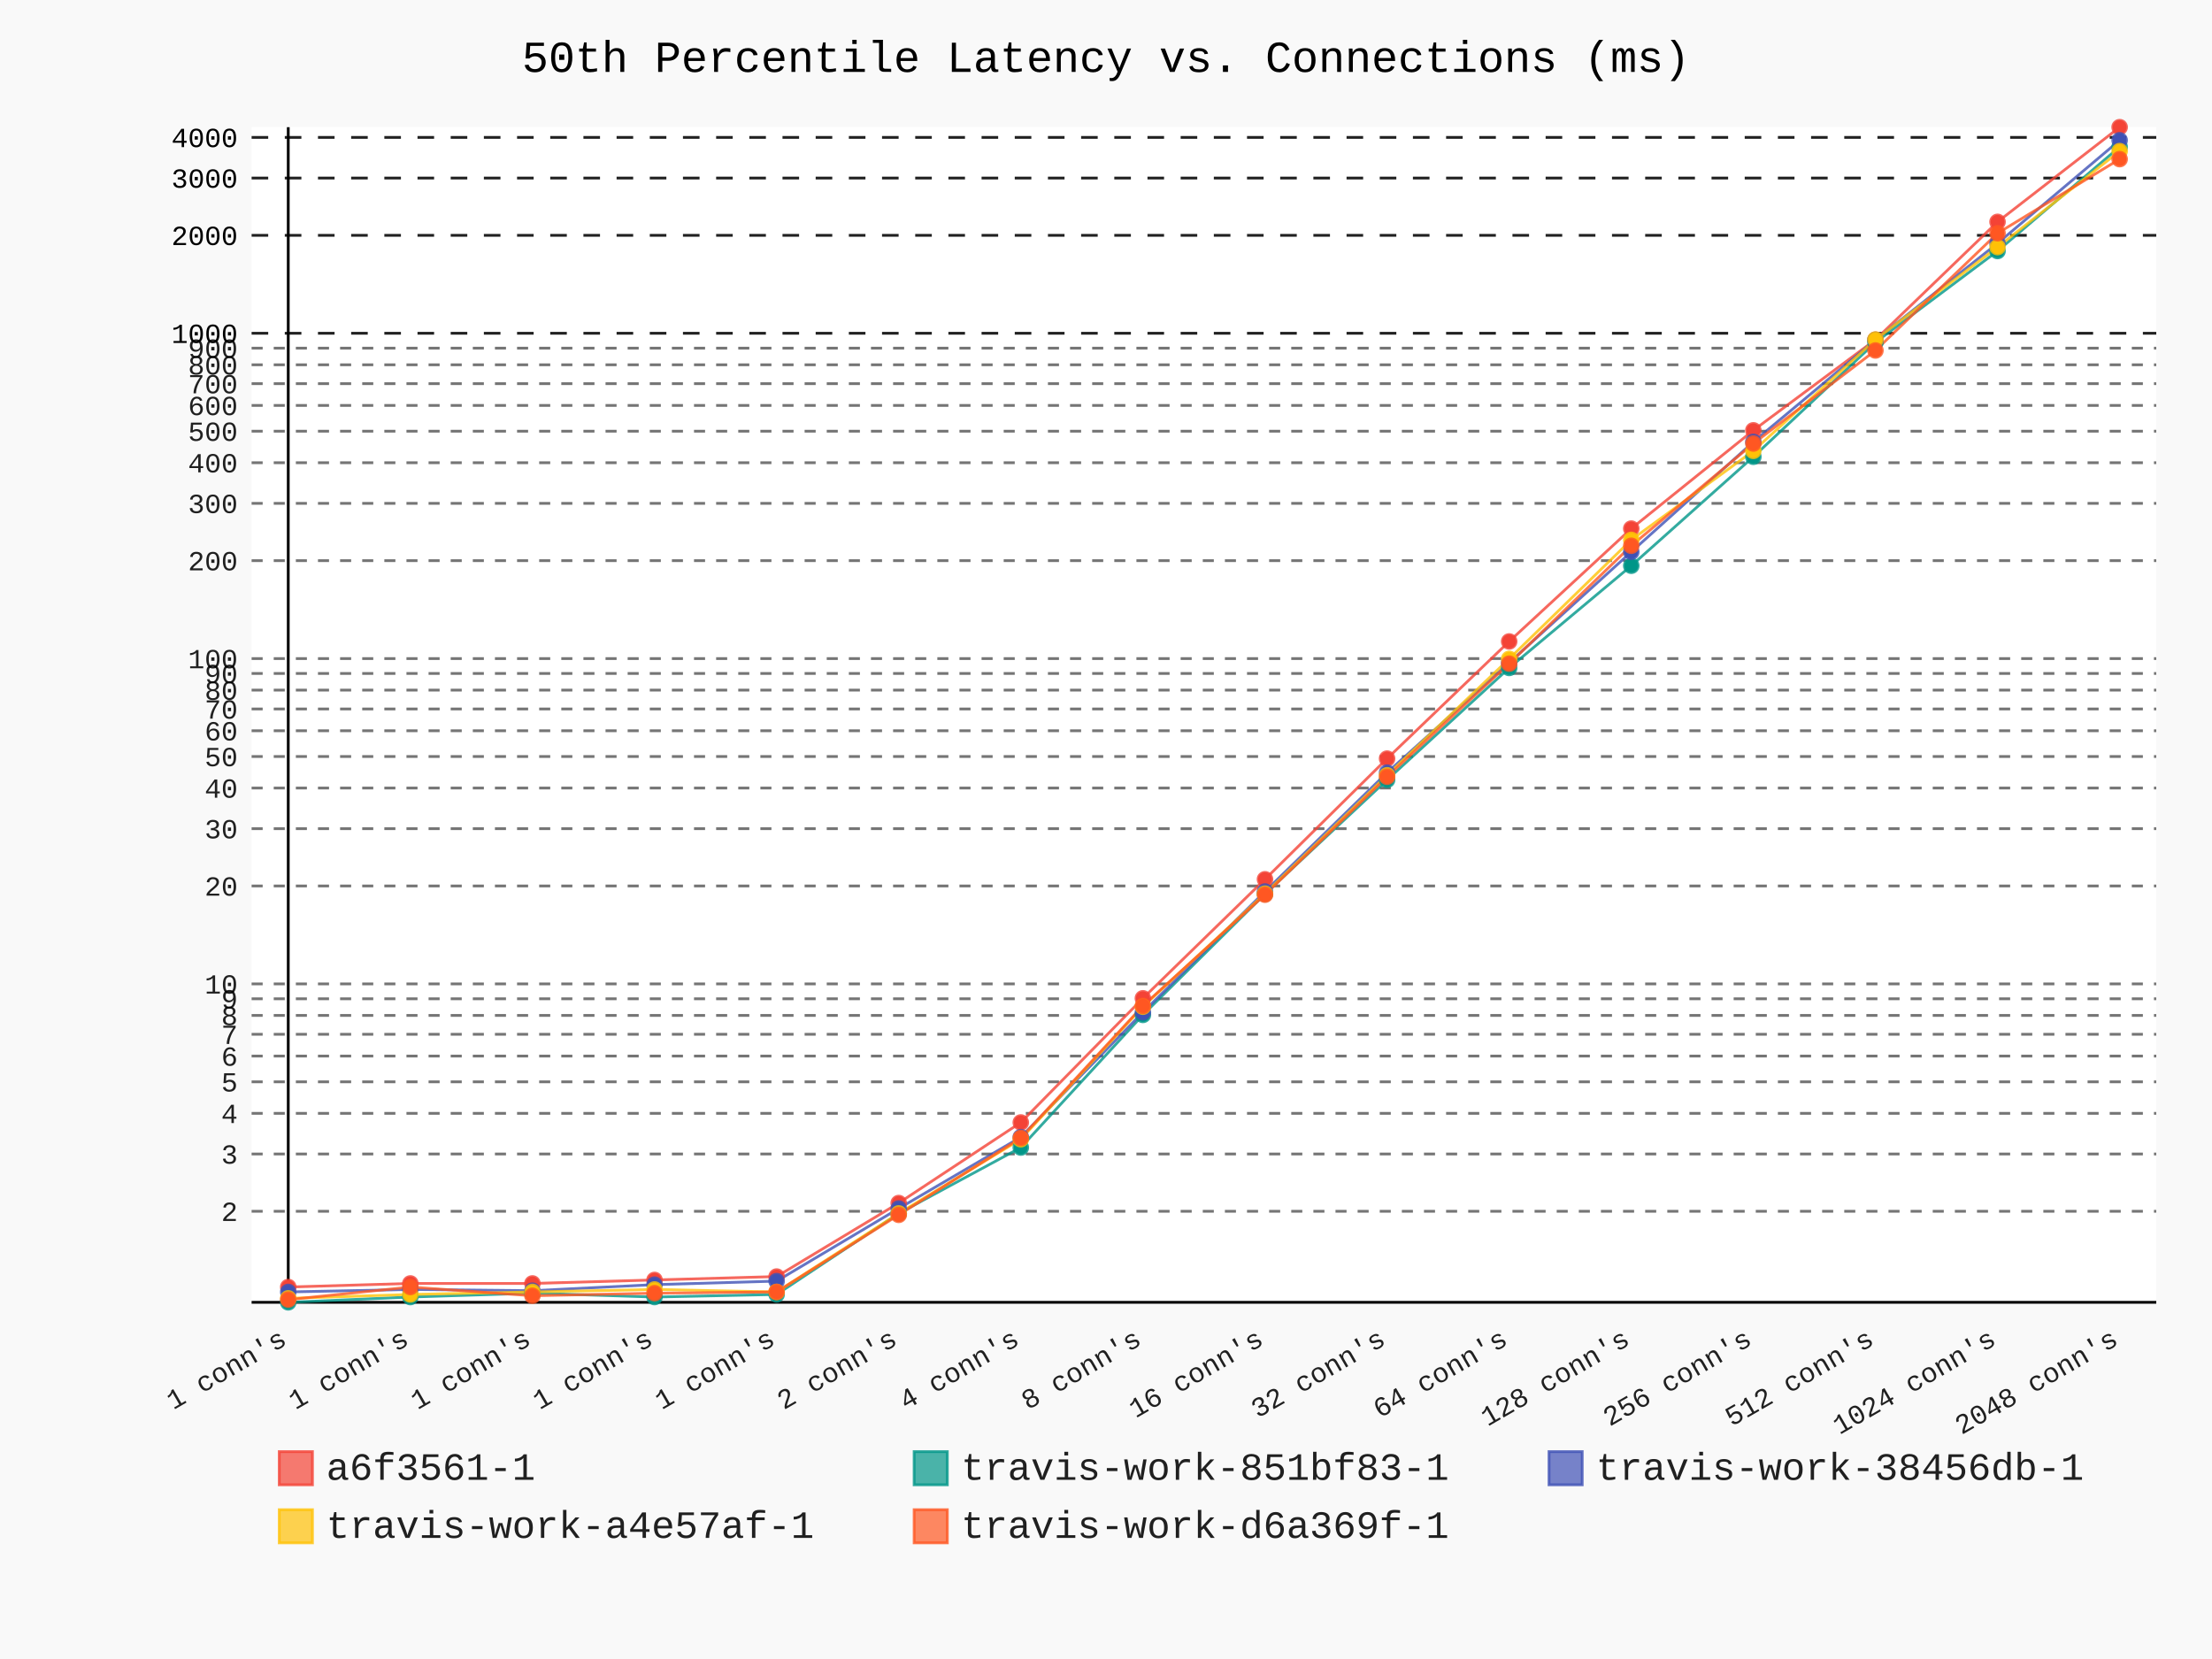
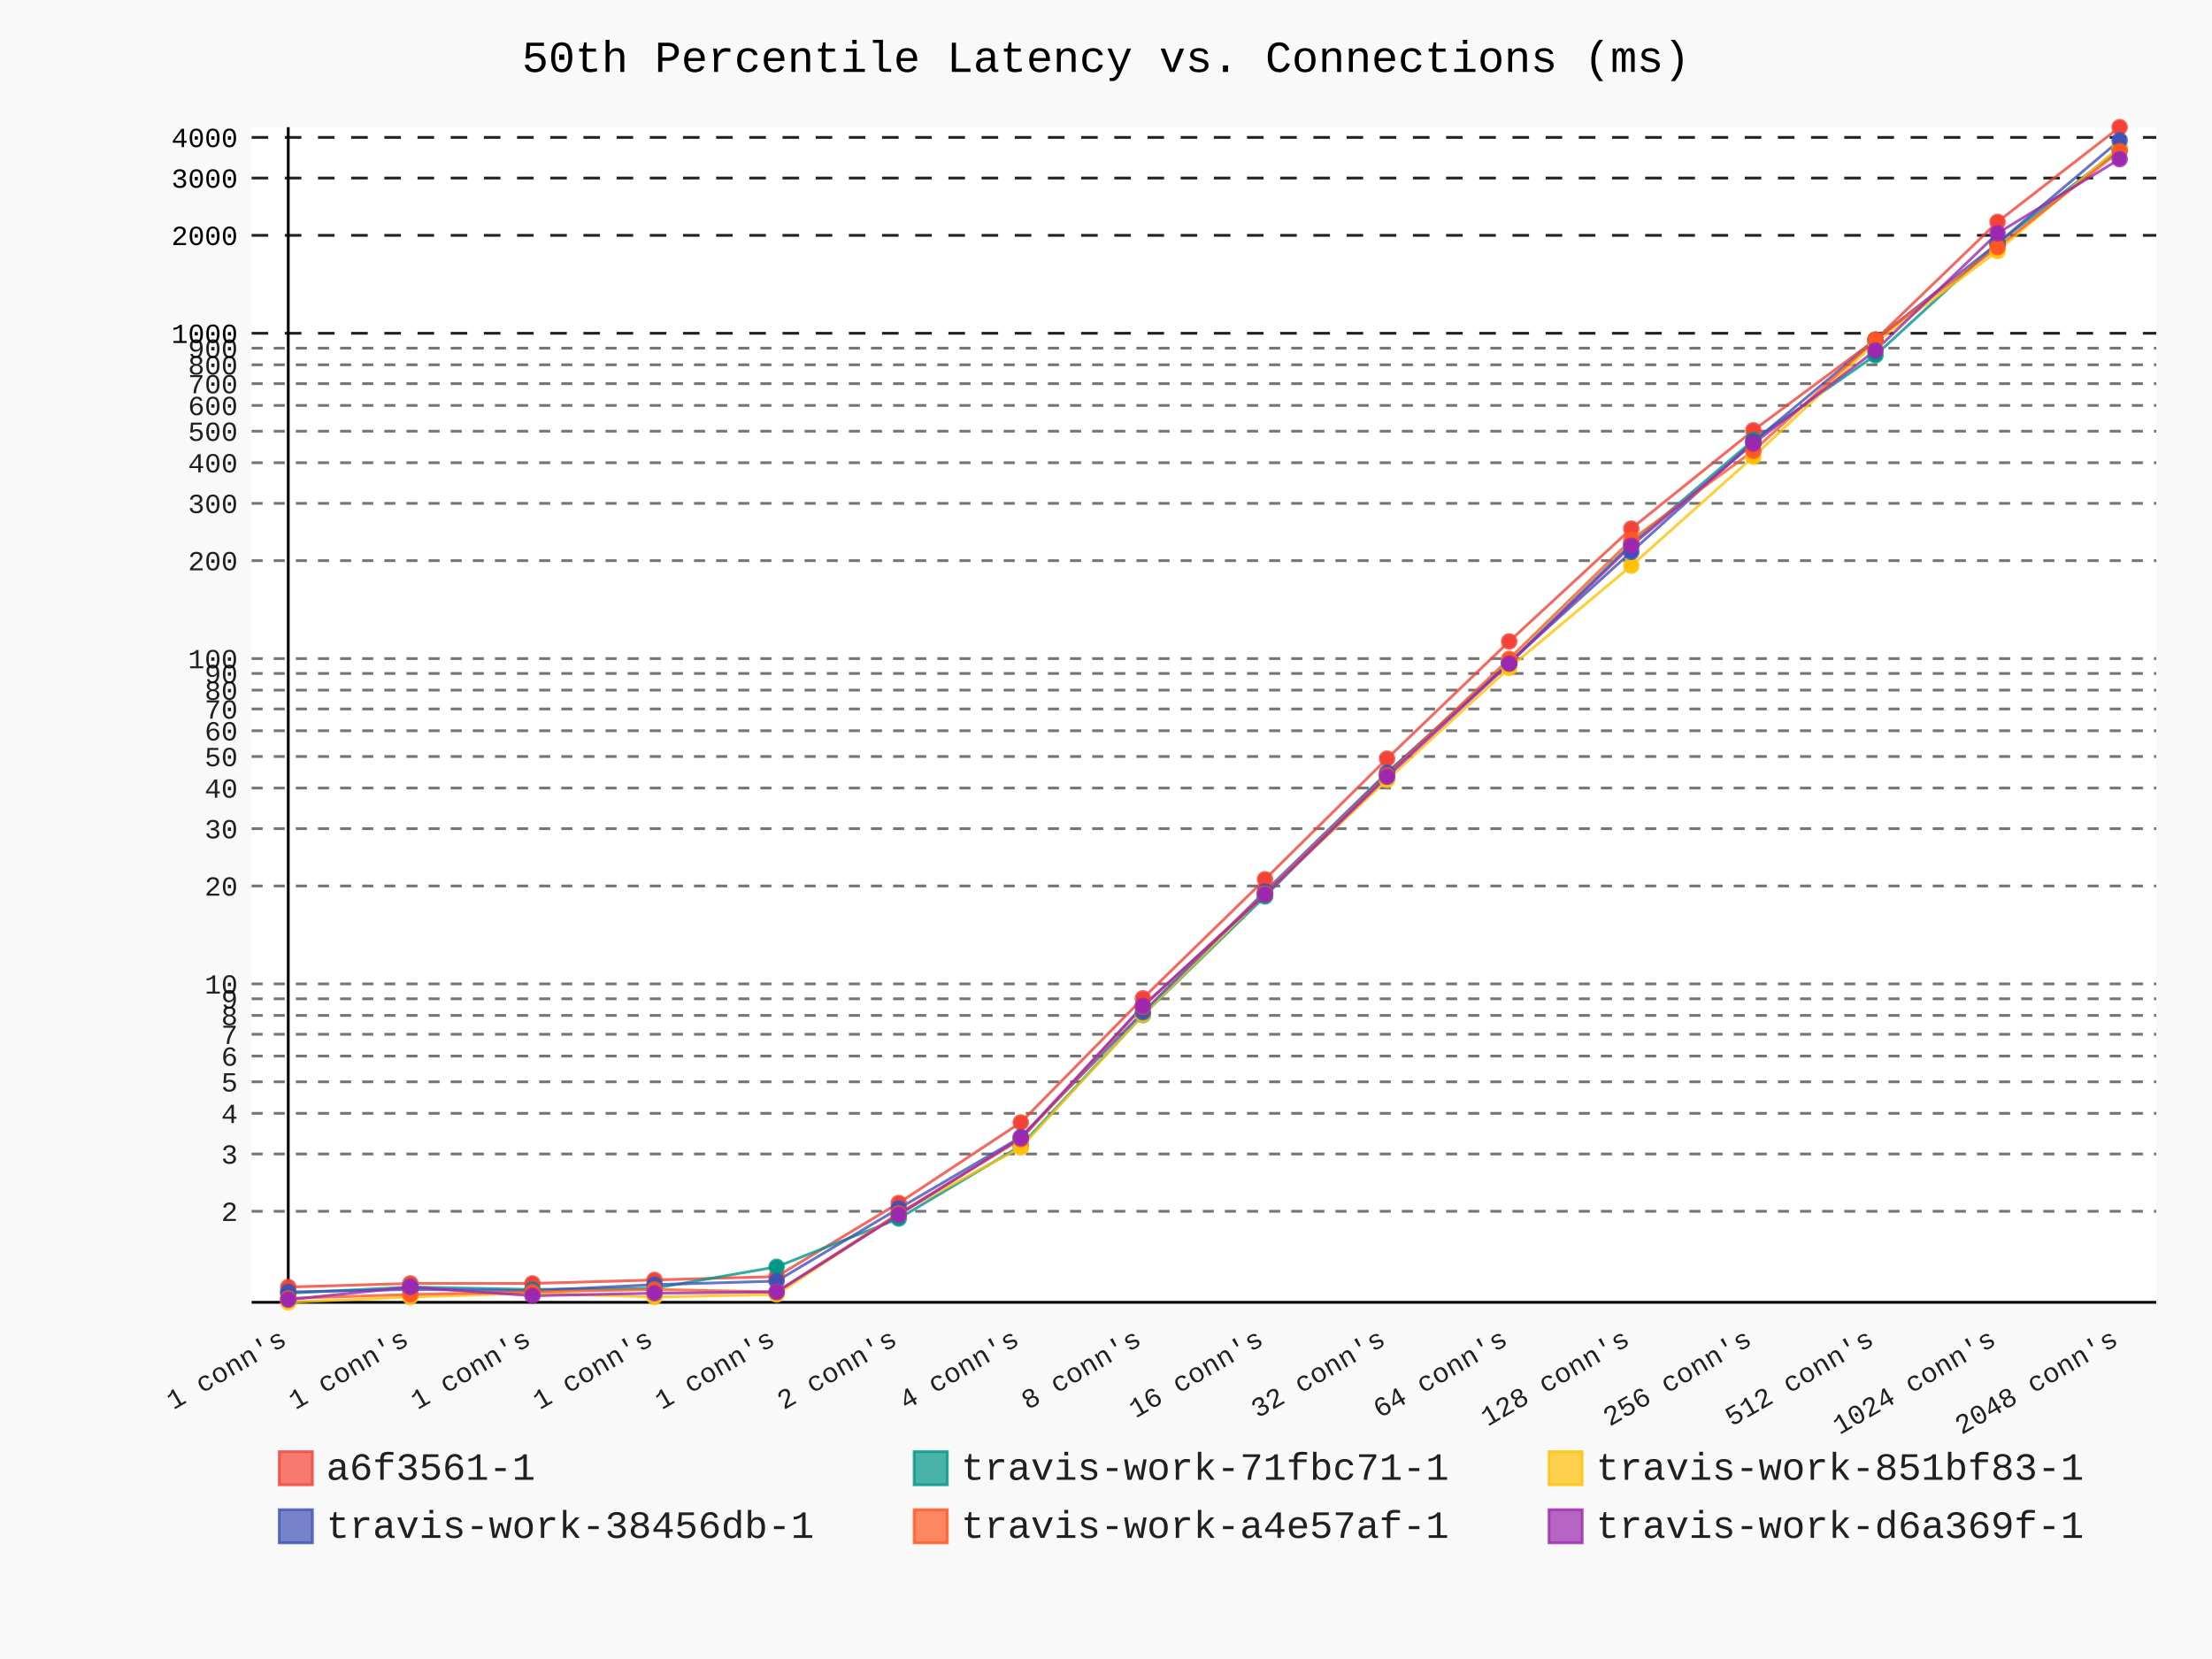
- <svg xmlns="http://www.w3.org/2000/svg" id="chart-03a504a8-2c3e-406c-99fa-d00b99222875" class="pygal-chart" viewBox="0 0 800 600">
+ <svg xmlns="http://www.w3.org/2000/svg" id="chart-fdf4e524-8d64-41af-9648-27edec111451" class="pygal-chart" viewBox="0 0 800 600">
  <defs>
-     <style type="text/css">#chart-03a504a8-2c3e-406c-99fa-d00b99222875{-webkit-user-select:none;-webkit-font-smoothing:antialiased;font-family:Consolas,"Liberation Mono",Menlo,Courier,monospace}#chart-03a504a8-2c3e-406c-99fa-d00b99222875 .title{font-family:Consolas,"Liberation Mono",Menlo,Courier,monospace;font-size:16px}#chart-03a504a8-2c3e-406c-99fa-d00b99222875 .legends .legend text{font-family:Consolas,"Liberation Mono",Menlo,Courier,monospace;font-size:14px}#chart-03a504a8-2c3e-406c-99fa-d00b99222875 .axis text{font-family:Consolas,"Liberation Mono",Menlo,Courier,monospace;font-size:10px}#chart-03a504a8-2c3e-406c-99fa-d00b99222875 .axis text.major{font-family:Consolas,"Liberation Mono",Menlo,Courier,monospace;font-size:10px}#chart-03a504a8-2c3e-406c-99fa-d00b99222875 .text-overlay text.value{font-family:Consolas,"Liberation Mono",Menlo,Courier,monospace;font-size:16px}#chart-03a504a8-2c3e-406c-99fa-d00b99222875 .text-overlay text.label{font-family:Consolas,"Liberation Mono",Menlo,Courier,monospace;font-size:10px}#chart-03a504a8-2c3e-406c-99fa-d00b99222875 .tooltip{font-family:Consolas,"Liberation Mono",Menlo,Courier,monospace;font-size:14px}#chart-03a504a8-2c3e-406c-99fa-d00b99222875 text.no_data{font-family:Consolas,"Liberation Mono",Menlo,Courier,monospace;font-size:64px}
- #chart-03a504a8-2c3e-406c-99fa-d00b99222875{background-color:rgba(249,249,249,1)}#chart-03a504a8-2c3e-406c-99fa-d00b99222875 path,#chart-03a504a8-2c3e-406c-99fa-d00b99222875 line,#chart-03a504a8-2c3e-406c-99fa-d00b99222875 rect,#chart-03a504a8-2c3e-406c-99fa-d00b99222875 circle{-webkit-transition:150ms;-moz-transition:150ms;transition:150ms}#chart-03a504a8-2c3e-406c-99fa-d00b99222875 .graph &gt; .background{fill:rgba(249,249,249,1)}#chart-03a504a8-2c3e-406c-99fa-d00b99222875 .plot &gt; .background{fill:rgba(255,255,255,1)}#chart-03a504a8-2c3e-406c-99fa-d00b99222875 .graph{fill:rgba(0,0,0,.87)}#chart-03a504a8-2c3e-406c-99fa-d00b99222875 text.no_data{fill:rgba(0,0,0,1)}#chart-03a504a8-2c3e-406c-99fa-d00b99222875 .title{fill:rgba(0,0,0,1)}#chart-03a504a8-2c3e-406c-99fa-d00b99222875 .legends .legend text{fill:rgba(0,0,0,.87)}#chart-03a504a8-2c3e-406c-99fa-d00b99222875 .legends .legend:hover text{fill:rgba(0,0,0,1)}#chart-03a504a8-2c3e-406c-99fa-d00b99222875 .axis .line{stroke:rgba(0,0,0,1)}#chart-03a504a8-2c3e-406c-99fa-d00b99222875 .axis .guide.line{stroke:rgba(0,0,0,.54)}#chart-03a504a8-2c3e-406c-99fa-d00b99222875 .axis .major.line{stroke:rgba(0,0,0,.87)}#chart-03a504a8-2c3e-406c-99fa-d00b99222875 .axis text.major{fill:rgba(0,0,0,1)}#chart-03a504a8-2c3e-406c-99fa-d00b99222875 .axis.y .guides:hover .guide.line,#chart-03a504a8-2c3e-406c-99fa-d00b99222875 .line-graph .axis.x .guides:hover .guide.line,#chart-03a504a8-2c3e-406c-99fa-d00b99222875 .stackedline-graph .axis.x .guides:hover .guide.line,#chart-03a504a8-2c3e-406c-99fa-d00b99222875 .xy-graph .axis.x .guides:hover .guide.line{stroke:rgba(0,0,0,1)}#chart-03a504a8-2c3e-406c-99fa-d00b99222875 .axis .guides:hover text{fill:rgba(0,0,0,1)}#chart-03a504a8-2c3e-406c-99fa-d00b99222875 .reactive{fill-opacity:.7;stroke-opacity:.8}#chart-03a504a8-2c3e-406c-99fa-d00b99222875 .ci{stroke:rgba(0,0,0,.87)}#chart-03a504a8-2c3e-406c-99fa-d00b99222875 .reactive.active,#chart-03a504a8-2c3e-406c-99fa-d00b99222875 .active .reactive{fill-opacity:.8;stroke-opacity:.9;stroke-width:4}#chart-03a504a8-2c3e-406c-99fa-d00b99222875 .ci .reactive.active{stroke-width:1.5}#chart-03a504a8-2c3e-406c-99fa-d00b99222875 .series text{fill:rgba(0,0,0,1)}#chart-03a504a8-2c3e-406c-99fa-d00b99222875 .tooltip rect{fill:rgba(255,255,255,1);stroke:rgba(0,0,0,1);-webkit-transition:opacity 150ms;-moz-transition:opacity 150ms;transition:opacity 150ms}#chart-03a504a8-2c3e-406c-99fa-d00b99222875 .tooltip .label{fill:rgba(0,0,0,.87)}#chart-03a504a8-2c3e-406c-99fa-d00b99222875 .tooltip .label{fill:rgba(0,0,0,.87)}#chart-03a504a8-2c3e-406c-99fa-d00b99222875 .tooltip .legend{font-size:.8em;fill:rgba(0,0,0,.54)}#chart-03a504a8-2c3e-406c-99fa-d00b99222875 .tooltip .x_label{font-size:.6em;fill:rgba(0,0,0,1)}#chart-03a504a8-2c3e-406c-99fa-d00b99222875 .tooltip .xlink{font-size:.5em;text-decoration:underline}#chart-03a504a8-2c3e-406c-99fa-d00b99222875 .tooltip .value{font-size:1.5em}#chart-03a504a8-2c3e-406c-99fa-d00b99222875 .bound{font-size:.5em}#chart-03a504a8-2c3e-406c-99fa-d00b99222875 .max-value{font-size:.75em;fill:rgba(0,0,0,.54)}#chart-03a504a8-2c3e-406c-99fa-d00b99222875 .map-element{fill:rgba(255,255,255,1);stroke:rgba(0,0,0,.54) !important}#chart-03a504a8-2c3e-406c-99fa-d00b99222875 .map-element .reactive{fill-opacity:inherit;stroke-opacity:inherit}#chart-03a504a8-2c3e-406c-99fa-d00b99222875 .color-0,#chart-03a504a8-2c3e-406c-99fa-d00b99222875 .color-0 a:visited{stroke:#F44336;fill:#F44336}#chart-03a504a8-2c3e-406c-99fa-d00b99222875 .color-1,#chart-03a504a8-2c3e-406c-99fa-d00b99222875 .color-1 a:visited{stroke:#009688;fill:#009688}#chart-03a504a8-2c3e-406c-99fa-d00b99222875 .color-2,#chart-03a504a8-2c3e-406c-99fa-d00b99222875 .color-2 a:visited{stroke:#3F51B5;fill:#3F51B5}#chart-03a504a8-2c3e-406c-99fa-d00b99222875 .color-3,#chart-03a504a8-2c3e-406c-99fa-d00b99222875 .color-3 a:visited{stroke:#FFC107;fill:#FFC107}#chart-03a504a8-2c3e-406c-99fa-d00b99222875 .color-4,#chart-03a504a8-2c3e-406c-99fa-d00b99222875 .color-4 a:visited{stroke:#FF5722;fill:#FF5722}#chart-03a504a8-2c3e-406c-99fa-d00b99222875 .text-overlay .color-0 text{fill:black}#chart-03a504a8-2c3e-406c-99fa-d00b99222875 .text-overlay .color-1 text{fill:black}#chart-03a504a8-2c3e-406c-99fa-d00b99222875 .text-overlay .color-2 text{fill:black}#chart-03a504a8-2c3e-406c-99fa-d00b99222875 .text-overlay .color-3 text{fill:black}#chart-03a504a8-2c3e-406c-99fa-d00b99222875 .text-overlay .color-4 text{fill:black}
- #chart-03a504a8-2c3e-406c-99fa-d00b99222875 text.no_data{text-anchor:middle}#chart-03a504a8-2c3e-406c-99fa-d00b99222875 .guide.line{fill:none}#chart-03a504a8-2c3e-406c-99fa-d00b99222875 .centered{text-anchor:middle}#chart-03a504a8-2c3e-406c-99fa-d00b99222875 .title{text-anchor:middle}#chart-03a504a8-2c3e-406c-99fa-d00b99222875 .legends .legend text{fill-opacity:1}#chart-03a504a8-2c3e-406c-99fa-d00b99222875 .axis.x text{text-anchor:middle}#chart-03a504a8-2c3e-406c-99fa-d00b99222875 .axis.x:not(.web) text[transform]{text-anchor:start}#chart-03a504a8-2c3e-406c-99fa-d00b99222875 .axis.x:not(.web) text[transform].backwards{text-anchor:end}#chart-03a504a8-2c3e-406c-99fa-d00b99222875 .axis.y text{text-anchor:end}#chart-03a504a8-2c3e-406c-99fa-d00b99222875 .axis.y text[transform].backwards{text-anchor:start}#chart-03a504a8-2c3e-406c-99fa-d00b99222875 .axis.y2 text{text-anchor:start}#chart-03a504a8-2c3e-406c-99fa-d00b99222875 .axis.y2 text[transform].backwards{text-anchor:end}#chart-03a504a8-2c3e-406c-99fa-d00b99222875 .axis .guide.line{stroke-dasharray:4,4}#chart-03a504a8-2c3e-406c-99fa-d00b99222875 .axis .major.guide.line{stroke-dasharray:6,6}#chart-03a504a8-2c3e-406c-99fa-d00b99222875 .horizontal .axis.y .guide.line,#chart-03a504a8-2c3e-406c-99fa-d00b99222875 .horizontal .axis.y2 .guide.line,#chart-03a504a8-2c3e-406c-99fa-d00b99222875 .vertical .axis.x .guide.line{opacity:0}#chart-03a504a8-2c3e-406c-99fa-d00b99222875 .horizontal .axis.always_show .guide.line,#chart-03a504a8-2c3e-406c-99fa-d00b99222875 .vertical .axis.always_show .guide.line{opacity:1 !important}#chart-03a504a8-2c3e-406c-99fa-d00b99222875 .axis.y .guides:hover .guide.line,#chart-03a504a8-2c3e-406c-99fa-d00b99222875 .axis.y2 .guides:hover .guide.line,#chart-03a504a8-2c3e-406c-99fa-d00b99222875 .axis.x .guides:hover .guide.line{opacity:1}#chart-03a504a8-2c3e-406c-99fa-d00b99222875 .axis .guides:hover text{opacity:1}#chart-03a504a8-2c3e-406c-99fa-d00b99222875 .nofill{fill:none}#chart-03a504a8-2c3e-406c-99fa-d00b99222875 .subtle-fill{fill-opacity:.2}#chart-03a504a8-2c3e-406c-99fa-d00b99222875 .dot{stroke-width:1px;fill-opacity:1}#chart-03a504a8-2c3e-406c-99fa-d00b99222875 .dot.active{stroke-width:5px}#chart-03a504a8-2c3e-406c-99fa-d00b99222875 .dot.negative{fill:transparent}#chart-03a504a8-2c3e-406c-99fa-d00b99222875 text,#chart-03a504a8-2c3e-406c-99fa-d00b99222875 tspan{stroke:none !important}#chart-03a504a8-2c3e-406c-99fa-d00b99222875 .series text.active{opacity:1}#chart-03a504a8-2c3e-406c-99fa-d00b99222875 .tooltip rect{fill-opacity:.95;stroke-width:.5}#chart-03a504a8-2c3e-406c-99fa-d00b99222875 .tooltip text{fill-opacity:1}#chart-03a504a8-2c3e-406c-99fa-d00b99222875 .showable{visibility:hidden}#chart-03a504a8-2c3e-406c-99fa-d00b99222875 .showable.shown{visibility:visible}#chart-03a504a8-2c3e-406c-99fa-d00b99222875 .gauge-background{fill:rgba(229,229,229,1);stroke:none}#chart-03a504a8-2c3e-406c-99fa-d00b99222875 .bg-lines{stroke:rgba(249,249,249,1);stroke-width:2px}</style>
+     <style type="text/css">#chart-fdf4e524-8d64-41af-9648-27edec111451{-webkit-user-select:none;-webkit-font-smoothing:antialiased;font-family:Consolas,"Liberation Mono",Menlo,Courier,monospace}#chart-fdf4e524-8d64-41af-9648-27edec111451 .title{font-family:Consolas,"Liberation Mono",Menlo,Courier,monospace;font-size:16px}#chart-fdf4e524-8d64-41af-9648-27edec111451 .legends .legend text{font-family:Consolas,"Liberation Mono",Menlo,Courier,monospace;font-size:14px}#chart-fdf4e524-8d64-41af-9648-27edec111451 .axis text{font-family:Consolas,"Liberation Mono",Menlo,Courier,monospace;font-size:10px}#chart-fdf4e524-8d64-41af-9648-27edec111451 .axis text.major{font-family:Consolas,"Liberation Mono",Menlo,Courier,monospace;font-size:10px}#chart-fdf4e524-8d64-41af-9648-27edec111451 .text-overlay text.value{font-family:Consolas,"Liberation Mono",Menlo,Courier,monospace;font-size:16px}#chart-fdf4e524-8d64-41af-9648-27edec111451 .text-overlay text.label{font-family:Consolas,"Liberation Mono",Menlo,Courier,monospace;font-size:10px}#chart-fdf4e524-8d64-41af-9648-27edec111451 .tooltip{font-family:Consolas,"Liberation Mono",Menlo,Courier,monospace;font-size:14px}#chart-fdf4e524-8d64-41af-9648-27edec111451 text.no_data{font-family:Consolas,"Liberation Mono",Menlo,Courier,monospace;font-size:64px}
+ #chart-fdf4e524-8d64-41af-9648-27edec111451{background-color:rgba(249,249,249,1)}#chart-fdf4e524-8d64-41af-9648-27edec111451 path,#chart-fdf4e524-8d64-41af-9648-27edec111451 line,#chart-fdf4e524-8d64-41af-9648-27edec111451 rect,#chart-fdf4e524-8d64-41af-9648-27edec111451 circle{-webkit-transition:150ms;-moz-transition:150ms;transition:150ms}#chart-fdf4e524-8d64-41af-9648-27edec111451 .graph &gt; .background{fill:rgba(249,249,249,1)}#chart-fdf4e524-8d64-41af-9648-27edec111451 .plot &gt; .background{fill:rgba(255,255,255,1)}#chart-fdf4e524-8d64-41af-9648-27edec111451 .graph{fill:rgba(0,0,0,.87)}#chart-fdf4e524-8d64-41af-9648-27edec111451 text.no_data{fill:rgba(0,0,0,1)}#chart-fdf4e524-8d64-41af-9648-27edec111451 .title{fill:rgba(0,0,0,1)}#chart-fdf4e524-8d64-41af-9648-27edec111451 .legends .legend text{fill:rgba(0,0,0,.87)}#chart-fdf4e524-8d64-41af-9648-27edec111451 .legends .legend:hover text{fill:rgba(0,0,0,1)}#chart-fdf4e524-8d64-41af-9648-27edec111451 .axis .line{stroke:rgba(0,0,0,1)}#chart-fdf4e524-8d64-41af-9648-27edec111451 .axis .guide.line{stroke:rgba(0,0,0,.54)}#chart-fdf4e524-8d64-41af-9648-27edec111451 .axis .major.line{stroke:rgba(0,0,0,.87)}#chart-fdf4e524-8d64-41af-9648-27edec111451 .axis text.major{fill:rgba(0,0,0,1)}#chart-fdf4e524-8d64-41af-9648-27edec111451 .axis.y .guides:hover .guide.line,#chart-fdf4e524-8d64-41af-9648-27edec111451 .line-graph .axis.x .guides:hover .guide.line,#chart-fdf4e524-8d64-41af-9648-27edec111451 .stackedline-graph .axis.x .guides:hover .guide.line,#chart-fdf4e524-8d64-41af-9648-27edec111451 .xy-graph .axis.x .guides:hover .guide.line{stroke:rgba(0,0,0,1)}#chart-fdf4e524-8d64-41af-9648-27edec111451 .axis .guides:hover text{fill:rgba(0,0,0,1)}#chart-fdf4e524-8d64-41af-9648-27edec111451 .reactive{fill-opacity:.7;stroke-opacity:.8}#chart-fdf4e524-8d64-41af-9648-27edec111451 .ci{stroke:rgba(0,0,0,.87)}#chart-fdf4e524-8d64-41af-9648-27edec111451 .reactive.active,#chart-fdf4e524-8d64-41af-9648-27edec111451 .active .reactive{fill-opacity:.8;stroke-opacity:.9;stroke-width:4}#chart-fdf4e524-8d64-41af-9648-27edec111451 .ci .reactive.active{stroke-width:1.5}#chart-fdf4e524-8d64-41af-9648-27edec111451 .series text{fill:rgba(0,0,0,1)}#chart-fdf4e524-8d64-41af-9648-27edec111451 .tooltip rect{fill:rgba(255,255,255,1);stroke:rgba(0,0,0,1);-webkit-transition:opacity 150ms;-moz-transition:opacity 150ms;transition:opacity 150ms}#chart-fdf4e524-8d64-41af-9648-27edec111451 .tooltip .label{fill:rgba(0,0,0,.87)}#chart-fdf4e524-8d64-41af-9648-27edec111451 .tooltip .label{fill:rgba(0,0,0,.87)}#chart-fdf4e524-8d64-41af-9648-27edec111451 .tooltip .legend{font-size:.8em;fill:rgba(0,0,0,.54)}#chart-fdf4e524-8d64-41af-9648-27edec111451 .tooltip .x_label{font-size:.6em;fill:rgba(0,0,0,1)}#chart-fdf4e524-8d64-41af-9648-27edec111451 .tooltip .xlink{font-size:.5em;text-decoration:underline}#chart-fdf4e524-8d64-41af-9648-27edec111451 .tooltip .value{font-size:1.5em}#chart-fdf4e524-8d64-41af-9648-27edec111451 .bound{font-size:.5em}#chart-fdf4e524-8d64-41af-9648-27edec111451 .max-value{font-size:.75em;fill:rgba(0,0,0,.54)}#chart-fdf4e524-8d64-41af-9648-27edec111451 .map-element{fill:rgba(255,255,255,1);stroke:rgba(0,0,0,.54) !important}#chart-fdf4e524-8d64-41af-9648-27edec111451 .map-element .reactive{fill-opacity:inherit;stroke-opacity:inherit}#chart-fdf4e524-8d64-41af-9648-27edec111451 .color-0,#chart-fdf4e524-8d64-41af-9648-27edec111451 .color-0 a:visited{stroke:#F44336;fill:#F44336}#chart-fdf4e524-8d64-41af-9648-27edec111451 .color-1,#chart-fdf4e524-8d64-41af-9648-27edec111451 .color-1 a:visited{stroke:#009688;fill:#009688}#chart-fdf4e524-8d64-41af-9648-27edec111451 .color-2,#chart-fdf4e524-8d64-41af-9648-27edec111451 .color-2 a:visited{stroke:#FFC107;fill:#FFC107}#chart-fdf4e524-8d64-41af-9648-27edec111451 .color-3,#chart-fdf4e524-8d64-41af-9648-27edec111451 .color-3 a:visited{stroke:#3F51B5;fill:#3F51B5}#chart-fdf4e524-8d64-41af-9648-27edec111451 .color-4,#chart-fdf4e524-8d64-41af-9648-27edec111451 .color-4 a:visited{stroke:#FF5722;fill:#FF5722}#chart-fdf4e524-8d64-41af-9648-27edec111451 .color-5,#chart-fdf4e524-8d64-41af-9648-27edec111451 .color-5 a:visited{stroke:#9C27B0;fill:#9C27B0}#chart-fdf4e524-8d64-41af-9648-27edec111451 .text-overlay .color-0 text{fill:black}#chart-fdf4e524-8d64-41af-9648-27edec111451 .text-overlay .color-1 text{fill:black}#chart-fdf4e524-8d64-41af-9648-27edec111451 .text-overlay .color-2 text{fill:black}#chart-fdf4e524-8d64-41af-9648-27edec111451 .text-overlay .color-3 text{fill:black}#chart-fdf4e524-8d64-41af-9648-27edec111451 .text-overlay .color-4 text{fill:black}#chart-fdf4e524-8d64-41af-9648-27edec111451 .text-overlay .color-5 text{fill:black}
+ #chart-fdf4e524-8d64-41af-9648-27edec111451 text.no_data{text-anchor:middle}#chart-fdf4e524-8d64-41af-9648-27edec111451 .guide.line{fill:none}#chart-fdf4e524-8d64-41af-9648-27edec111451 .centered{text-anchor:middle}#chart-fdf4e524-8d64-41af-9648-27edec111451 .title{text-anchor:middle}#chart-fdf4e524-8d64-41af-9648-27edec111451 .legends .legend text{fill-opacity:1}#chart-fdf4e524-8d64-41af-9648-27edec111451 .axis.x text{text-anchor:middle}#chart-fdf4e524-8d64-41af-9648-27edec111451 .axis.x:not(.web) text[transform]{text-anchor:start}#chart-fdf4e524-8d64-41af-9648-27edec111451 .axis.x:not(.web) text[transform].backwards{text-anchor:end}#chart-fdf4e524-8d64-41af-9648-27edec111451 .axis.y text{text-anchor:end}#chart-fdf4e524-8d64-41af-9648-27edec111451 .axis.y text[transform].backwards{text-anchor:start}#chart-fdf4e524-8d64-41af-9648-27edec111451 .axis.y2 text{text-anchor:start}#chart-fdf4e524-8d64-41af-9648-27edec111451 .axis.y2 text[transform].backwards{text-anchor:end}#chart-fdf4e524-8d64-41af-9648-27edec111451 .axis .guide.line{stroke-dasharray:4,4}#chart-fdf4e524-8d64-41af-9648-27edec111451 .axis .major.guide.line{stroke-dasharray:6,6}#chart-fdf4e524-8d64-41af-9648-27edec111451 .horizontal .axis.y .guide.line,#chart-fdf4e524-8d64-41af-9648-27edec111451 .horizontal .axis.y2 .guide.line,#chart-fdf4e524-8d64-41af-9648-27edec111451 .vertical .axis.x .guide.line{opacity:0}#chart-fdf4e524-8d64-41af-9648-27edec111451 .horizontal .axis.always_show .guide.line,#chart-fdf4e524-8d64-41af-9648-27edec111451 .vertical .axis.always_show .guide.line{opacity:1 !important}#chart-fdf4e524-8d64-41af-9648-27edec111451 .axis.y .guides:hover .guide.line,#chart-fdf4e524-8d64-41af-9648-27edec111451 .axis.y2 .guides:hover .guide.line,#chart-fdf4e524-8d64-41af-9648-27edec111451 .axis.x .guides:hover .guide.line{opacity:1}#chart-fdf4e524-8d64-41af-9648-27edec111451 .axis .guides:hover text{opacity:1}#chart-fdf4e524-8d64-41af-9648-27edec111451 .nofill{fill:none}#chart-fdf4e524-8d64-41af-9648-27edec111451 .subtle-fill{fill-opacity:.2}#chart-fdf4e524-8d64-41af-9648-27edec111451 .dot{stroke-width:1px;fill-opacity:1}#chart-fdf4e524-8d64-41af-9648-27edec111451 .dot.active{stroke-width:5px}#chart-fdf4e524-8d64-41af-9648-27edec111451 .dot.negative{fill:transparent}#chart-fdf4e524-8d64-41af-9648-27edec111451 text,#chart-fdf4e524-8d64-41af-9648-27edec111451 tspan{stroke:none !important}#chart-fdf4e524-8d64-41af-9648-27edec111451 .series text.active{opacity:1}#chart-fdf4e524-8d64-41af-9648-27edec111451 .tooltip rect{fill-opacity:.95;stroke-width:.5}#chart-fdf4e524-8d64-41af-9648-27edec111451 .tooltip text{fill-opacity:1}#chart-fdf4e524-8d64-41af-9648-27edec111451 .showable{visibility:hidden}#chart-fdf4e524-8d64-41af-9648-27edec111451 .showable.shown{visibility:visible}#chart-fdf4e524-8d64-41af-9648-27edec111451 .gauge-background{fill:rgba(229,229,229,1);stroke:none}#chart-fdf4e524-8d64-41af-9648-27edec111451 .bg-lines{stroke:rgba(249,249,249,1);stroke-width:2px}</style>
  </defs>
  <g class="graph line-graph vertical">
    <rect x="0" y="0" width="800" height="600" class="background" />
    <g transform="translate(91, 46)" class="plot">
      <rect x="0" y="0" width="688.842" height="425.0" class="background" />
      <g class="axis y always_show">
        <path d="M0 425 h688.842" class="line" />
        <g class="logarithmic guides">
          <path d="M0 392.076 h688.842" class="guide line" />
          <text x="-5" y="395.576" class="">2</text>
        </g>
        <g class="logarithmic guides">
          <path d="M0 371.358 h688.842" class="guide line" />
          <text x="-5" y="374.858" class="">3</text>
        </g>
        <g class="logarithmic guides">
          <path d="M0 356.658 h688.842" class="guide line" />
          <text x="-5" y="360.158" class="">4</text>
        </g>
        <g class="logarithmic guides">
          <path d="M0 345.256 h688.842" class="guide line" />
          <text x="-5" y="348.756" class="">5</text>
        </g>
        <g class="logarithmic guides">
          <path d="M0 335.94 h688.842" class="guide line" />
          <text x="-5" y="339.44" class="">6</text>
        </g>
        <g class="logarithmic guides">
          <path d="M0 328.064 h688.842" class="guide line" />
          <text x="-5" y="331.564" class="">7</text>
        </g>
        <g class="logarithmic guides">
          <path d="M0 321.241 h688.842" class="guide line" />
          <text x="-5" y="324.741" class="">8</text>
        </g>
        <g class="logarithmic guides">
          <path d="M0 315.222 h688.842" class="guide line" />
          <text x="-5" y="318.722" class="">9</text>
        </g>
        <g class="logarithmic guides">
          <path d="M0 309.839 h688.842" class="guide line" />
          <text x="-5" y="313.339" class="">10</text>
        </g>
        <g class="logarithmic guides">
          <path d="M0 274.421 h688.842" class="guide line" />
          <text x="-5" y="277.921" class="">20</text>
        </g>
        <g class="logarithmic guides">
          <path d="M0 253.703 h688.842" class="guide line" />
          <text x="-5" y="257.203" class="">30</text>
        </g>
        <g class="logarithmic guides">
          <path d="M0 239.004 h688.842" class="guide line" />
          <text x="-5" y="242.504" class="">40</text>
        </g>
        <g class="logarithmic guides">
          <path d="M0 227.602 h688.842" class="guide line" />
          <text x="-5" y="231.102" class="">50</text>
        </g>
        <g class="logarithmic guides">
          <path d="M0 218.286 h688.842" class="guide line" />
          <text x="-5" y="221.786" class="">60</text>
        </g>
        <g class="logarithmic guides">
          <path d="M0 210.409 h688.842" class="guide line" />
          <text x="-5" y="213.909" class="">70</text>
        </g>
        <g class="logarithmic guides">
          <path d="M0 203.586 h688.842" class="guide line" />
          <text x="-5" y="207.086" class="">80</text>
        </g>
        <g class="logarithmic guides">
          <path d="M0 197.568 h688.842" class="guide line" />
          <text x="-5" y="201.068" class="">90</text>
        </g>
        <g class="logarithmic guides">
          <path d="M0 192.185 h688.842" class="guide line" />
          <text x="-5" y="195.685" class="">100</text>
        </g>
        <g class="logarithmic guides">
          <path d="M0 156.767 h688.842" class="guide line" />
          <text x="-5" y="160.267" class="">200</text>
        </g>
        <g class="logarithmic guides">
          <path d="M0 136.049 h688.842" class="guide line" />
          <text x="-5" y="139.549" class="">300</text>
        </g>
        <g class="logarithmic guides">
          <path d="M0 121.35 h688.842" class="guide line" />
          <text x="-5" y="124.85" class="">400</text>
        </g>
        <g class="logarithmic guides">
          <path d="M0 109.948 h688.842" class="guide line" />
          <text x="-5" y="113.448" class="">500</text>
        </g>
        <g class="logarithmic guides">
          <path d="M0 100.632 h688.842" class="guide line" />
          <text x="-5" y="104.132" class="">600</text>
        </g>
        <g class="logarithmic guides">
          <path d="M0 92.755 h688.842" class="guide line" />
          <text x="-5" y="96.255" class="">700</text>
        </g>
        <g class="logarithmic guides">
          <path d="M0 85.932 h688.842" class="guide line" />
          <text x="-5" y="89.432" class="">800</text>
        </g>
        <g class="logarithmic guides">
          <path d="M0 79.914 h688.842" class="guide line" />
          <text x="-5" y="83.414" class="">900</text>
        </g>
        <g class="logarithmic guides">
          <path d="M0 74.53 h688.842" class="major guide line" />
          <text x="-5" y="78.03" class="major">1000</text>
        </g>
        <g class="logarithmic guides">
          <path d="M0 39.113 h688.842" class="major guide line" />
          <text x="-5" y="42.613" class="major">2000</text>
        </g>
        <g class="logarithmic guides">
          <path d="M0 18.395 h688.842" class="major guide line" />
          <text x="-5" y="21.895" class="major">3000</text>
        </g>
        <g class="logarithmic guides">
          <path d="M0 3.695 h688.842" class="major guide line" />
          <text x="-5" y="7.195" class="major">4000</text>
        </g>
      </g>
      <g class="axis x">
        <g class="guides">
          <path d="M13.247 0 v425" class="line" />
          <text x="13.247" y="440.0" class="backwards" transform="rotate(330 13.24697 440)">1 conn's</text>
        </g>
        <g class="guides">
          <path d="M57.404 0 v425" class="guide line" />
          <text x="57.404" y="440.0" class="backwards" transform="rotate(330 57.40353 440)">1 conn's</text>
        </g>
        <g class="guides">
          <path d="M101.56 0 v425" class="guide line" />
          <text x="101.56" y="440.0" class="backwards" transform="rotate(330 101.5601 440)">1 conn's</text>
        </g>
        <g class="guides">
          <path d="M145.717 0 v425" class="guide line" />
          <text x="145.717" y="440.0" class="backwards" transform="rotate(330 145.7166 440)">1 conn's</text>
        </g>
        <g class="guides">
          <path d="M189.873 0 v425" class="guide line" />
          <text x="189.873" y="440.0" class="backwards" transform="rotate(330 189.8732 440)">1 conn's</text>
        </g>
        <g class="guides">
          <path d="M234.03 0 v425" class="guide line" />
          <text x="234.03" y="440.0" class="backwards" transform="rotate(330 234.0298 440)">2 conn's</text>
        </g>
        <g class="guides">
          <path d="M278.186 0 v425" class="guide line" />
          <text x="278.186" y="440.0" class="backwards" transform="rotate(330 278.1863 440)">4 conn's</text>
        </g>
        <g class="guides">
          <path d="M322.343 0 v425" class="guide line" />
          <text x="322.343" y="440.0" class="backwards" transform="rotate(330 322.3429 440)">8 conn's</text>
        </g>
        <g class="guides">
          <path d="M366.499 0 v425" class="guide line" />
          <text x="366.499" y="440.0" class="backwards" transform="rotate(330 366.4994 440)">16 conn's</text>
        </g>
        <g class="guides">
          <path d="M410.656 0 v425" class="guide line" />
          <text x="410.656" y="440.0" class="backwards" transform="rotate(330 410.656 440)">32 conn's</text>
        </g>
        <g class="guides">
          <path d="M454.813 0 v425" class="guide line" />
          <text x="454.813" y="440.0" class="backwards" transform="rotate(330 454.8126 440)">64 conn's</text>
        </g>
        <g class="guides">
          <path d="M498.969 0 v425" class="guide line" />
          <text x="498.969" y="440.0" class="backwards" transform="rotate(330 498.9691 440)">128 conn's</text>
        </g>
        <g class="guides">
          <path d="M543.126 0 v425" class="guide line" />
          <text x="543.126" y="440.0" class="backwards" transform="rotate(330 543.1257 440)">256 conn's</text>
        </g>
        <g class="guides">
          <path d="M587.282 0 v425" class="guide line" />
          <text x="587.282" y="440.0" class="backwards" transform="rotate(330 587.2822 440)">512 conn's</text>
        </g>
        <g class="guides">
          <path d="M631.439 0 v425" class="guide line" />
          <text x="631.439" y="440.0" class="backwards" transform="rotate(330 631.4388 440)">1024 conn's</text>
        </g>
        <g class="guides">
          <path d="M675.595 0 v425" class="guide line" />
          <text x="675.595" y="440.0" class="backwards" transform="rotate(330 675.5954 440)">2048 conn's</text>
        </g>
      </g>
      <g class="series serie-0 color-0">
        <path d="M13.247 419.471 L57.404 418.177 101.56 418.177 145.717 416.915 189.873 415.684 234.03 389.098 278.186 359.956 322.343 315.052 366.499 272.001 410.656 228.364 454.813 185.989 498.969 145.177 543.126 109.639 587.282 76.854 631.439 34.243 675.595 0" class="line reactive nofill" />
      </g>
      <g class="series serie-1 color-1">
+         <path d="M13.247 421.702 L57.404 419.471 101.56 420.352 145.717 419.909 189.873 412.159 234.03 394.696 278.186 368.38 322.343 321.113 366.499 278.184 410.656 233.937 454.813 193.741 498.969 150.676 543.126 113.193 587.282 82.477 631.439 42.003 675.595 7.956" class="line reactive nofill" />
+       </g>
+       <g class="series serie-2 color-2">
        <path d="M13.247 425 L57.404 423.09 101.56 421.702 145.717 423.09 189.873 422.161 234.03 392.848 278.186 369.027 322.343 321.049 366.499 277.285 410.656 236.051 454.813 195.569 498.969 158.609 543.126 119.198 587.282 77.815 631.439 44.781 675.595 7.129" class="line reactive nofill" />
      </g>
-       <g class="series serie-2 color-2">
+       <g class="series serie-3 color-3">
        <path d="M13.247 421.248 L57.404 420.352 101.56 420.798 145.717 418.605 189.873 417.332 234.03 391.064 278.186 365.264 322.343 320.104 366.499 276.427 410.656 233.43 454.813 193.672 498.969 153.6 543.126 113.812 587.282 76.929 631.439 42.003 675.595 4.728" class="line reactive nofill" />
      </g>
-       <g class="series serie-3 color-3">
+       <g class="series serie-4 color-4">
        <path d="M13.247 423.561 L57.404 422.161 101.56 421.248 145.717 420.352 189.873 421.248 234.03 392.848 278.186 366.025 322.343 318.083 366.499 277.204 410.656 234.39 454.813 192.277 498.969 149.252 543.126 117.067 587.282 76.821 631.439 43.373 675.595 8.655" class="line reactive nofill" />
      </g>
-       <g class="series serie-4 color-4">
+       <g class="series serie-5 color-5">
        <path d="M13.247 424.036 L57.404 419.471 101.56 422.623 145.717 421.702 189.873 421.248 234.03 393.369 278.186 365.567 322.343 317.784 366.499 277.583 410.656 234.93 454.813 194.026 498.969 151.375 543.126 114.412 587.282 80.76 631.439 38.352 675.595 11.551" class="line reactive nofill" />
      </g>
    </g>
    <g class="titles">
      <text x="400.0" y="26" class="title plot_title">50th Percentile Latency vs. Connections (ms)</text>
    </g>
    <g transform="translate(91, 46)" class="plot overlay">
      <g class="series serie-0 color-0">
        <g class="dots">
          <circle cx="13.247" cy="419.471" r="2.5" class="dot reactive tooltip-trigger" />
        </g>
        <g class="dots">
          <circle cx="57.404" cy="418.177" r="2.5" class="dot reactive tooltip-trigger" />
        </g>
        <g class="dots">
          <circle cx="101.56" cy="418.177" r="2.5" class="dot reactive tooltip-trigger" />
        </g>
        <g class="dots">
          <circle cx="145.717" cy="416.915" r="2.5" class="dot reactive tooltip-trigger" />
        </g>
        <g class="dots">
          <circle cx="189.873" cy="415.684" r="2.5" class="dot reactive tooltip-trigger" />
        </g>
        <g class="dots">
          <circle cx="234.03" cy="389.098" r="2.5" class="dot reactive tooltip-trigger" />
        </g>
        <g class="dots">
          <circle cx="278.186" cy="359.956" r="2.5" class="dot reactive tooltip-trigger" />
        </g>
        <g class="dots">
          <circle cx="322.343" cy="315.052" r="2.5" class="dot reactive tooltip-trigger" />
        </g>
        <g class="dots">
          <circle cx="366.499" cy="272.001" r="2.5" class="dot reactive tooltip-trigger" />
        </g>
        <g class="dots">
          <circle cx="410.656" cy="228.364" r="2.5" class="dot reactive tooltip-trigger" />
        </g>
        <g class="dots">
          <circle cx="454.813" cy="185.989" r="2.5" class="dot reactive tooltip-trigger" />
        </g>
        <g class="dots">
          <circle cx="498.969" cy="145.177" r="2.5" class="dot reactive tooltip-trigger" />
        </g>
        <g class="dots">
          <circle cx="543.126" cy="109.639" r="2.5" class="dot reactive tooltip-trigger" />
        </g>
        <g class="dots">
          <circle cx="587.282" cy="76.854" r="2.5" class="dot reactive tooltip-trigger" />
        </g>
        <g class="dots">
          <circle cx="631.439" cy="34.243" r="2.5" class="dot reactive tooltip-trigger" />
        </g>
        <g class="dots">
          <circle cx="675.595" cy="0.0" r="2.5" class="dot reactive tooltip-trigger" />
        </g>
      </g>
      <g class="series serie-1 color-1">
        <g class="dots">
+           <circle cx="13.247" cy="421.702" r="2.5" class="dot reactive tooltip-trigger" />
+         </g>
+         <g class="dots">
+           <circle cx="57.404" cy="419.471" r="2.5" class="dot reactive tooltip-trigger" />
+         </g>
+         <g class="dots">
+           <circle cx="101.56" cy="420.352" r="2.5" class="dot reactive tooltip-trigger" />
+         </g>
+         <g class="dots">
+           <circle cx="145.717" cy="419.909" r="2.5" class="dot reactive tooltip-trigger" />
+         </g>
+         <g class="dots">
+           <circle cx="189.873" cy="412.159" r="2.5" class="dot reactive tooltip-trigger" />
+         </g>
+         <g class="dots">
+           <circle cx="234.03" cy="394.696" r="2.5" class="dot reactive tooltip-trigger" />
+         </g>
+         <g class="dots">
+           <circle cx="278.186" cy="368.38" r="2.5" class="dot reactive tooltip-trigger" />
+         </g>
+         <g class="dots">
+           <circle cx="322.343" cy="321.113" r="2.5" class="dot reactive tooltip-trigger" />
+         </g>
+         <g class="dots">
+           <circle cx="366.499" cy="278.184" r="2.5" class="dot reactive tooltip-trigger" />
+         </g>
+         <g class="dots">
+           <circle cx="410.656" cy="233.937" r="2.5" class="dot reactive tooltip-trigger" />
+         </g>
+         <g class="dots">
+           <circle cx="454.813" cy="193.741" r="2.5" class="dot reactive tooltip-trigger" />
+         </g>
+         <g class="dots">
+           <circle cx="498.969" cy="150.676" r="2.5" class="dot reactive tooltip-trigger" />
+         </g>
+         <g class="dots">
+           <circle cx="543.126" cy="113.193" r="2.5" class="dot reactive tooltip-trigger" />
+         </g>
+         <g class="dots">
+           <circle cx="587.282" cy="82.477" r="2.5" class="dot reactive tooltip-trigger" />
+         </g>
+         <g class="dots">
+           <circle cx="631.439" cy="42.003" r="2.5" class="dot reactive tooltip-trigger" />
+         </g>
+         <g class="dots">
+           <circle cx="675.595" cy="7.956" r="2.5" class="dot reactive tooltip-trigger" />
+         </g>
+       </g>
+       <g class="series serie-2 color-2">
+         <g class="dots">
          <circle cx="13.247" cy="425.0" r="2.5" class="dot reactive tooltip-trigger" />
        </g>
        <g class="dots">
          <circle cx="57.404" cy="423.09" r="2.5" class="dot reactive tooltip-trigger" />
        </g>
        <g class="dots">
          <circle cx="101.56" cy="421.702" r="2.5" class="dot reactive tooltip-trigger" />
        </g>
        <g class="dots">
          <circle cx="145.717" cy="423.09" r="2.5" class="dot reactive tooltip-trigger" />
        </g>
        <g class="dots">
          <circle cx="189.873" cy="422.161" r="2.5" class="dot reactive tooltip-trigger" />
        </g>
        <g class="dots">
          <circle cx="234.03" cy="392.848" r="2.5" class="dot reactive tooltip-trigger" />
        </g>
        <g class="dots">
          <circle cx="278.186" cy="369.027" r="2.5" class="dot reactive tooltip-trigger" />
        </g>
        <g class="dots">
          <circle cx="322.343" cy="321.049" r="2.5" class="dot reactive tooltip-trigger" />
        </g>
        <g class="dots">
          <circle cx="366.499" cy="277.285" r="2.5" class="dot reactive tooltip-trigger" />
        </g>
        <g class="dots">
          <circle cx="410.656" cy="236.051" r="2.5" class="dot reactive tooltip-trigger" />
        </g>
        <g class="dots">
          <circle cx="454.813" cy="195.569" r="2.5" class="dot reactive tooltip-trigger" />
        </g>
        <g class="dots">
          <circle cx="498.969" cy="158.609" r="2.5" class="dot reactive tooltip-trigger" />
        </g>
        <g class="dots">
          <circle cx="543.126" cy="119.198" r="2.5" class="dot reactive tooltip-trigger" />
        </g>
        <g class="dots">
          <circle cx="587.282" cy="77.815" r="2.5" class="dot reactive tooltip-trigger" />
        </g>
        <g class="dots">
          <circle cx="631.439" cy="44.781" r="2.5" class="dot reactive tooltip-trigger" />
        </g>
        <g class="dots">
          <circle cx="675.595" cy="7.129" r="2.5" class="dot reactive tooltip-trigger" />
        </g>
      </g>
-       <g class="series serie-2 color-2">
+       <g class="series serie-3 color-3">
        <g class="dots">
          <circle cx="13.247" cy="421.248" r="2.5" class="dot reactive tooltip-trigger" />
        </g>
        <g class="dots">
          <circle cx="57.404" cy="420.352" r="2.5" class="dot reactive tooltip-trigger" />
        </g>
        <g class="dots">
          <circle cx="101.56" cy="420.798" r="2.5" class="dot reactive tooltip-trigger" />
        </g>
        <g class="dots">
          <circle cx="145.717" cy="418.605" r="2.5" class="dot reactive tooltip-trigger" />
        </g>
        <g class="dots">
          <circle cx="189.873" cy="417.332" r="2.5" class="dot reactive tooltip-trigger" />
        </g>
        <g class="dots">
          <circle cx="234.03" cy="391.064" r="2.5" class="dot reactive tooltip-trigger" />
        </g>
        <g class="dots">
          <circle cx="278.186" cy="365.264" r="2.5" class="dot reactive tooltip-trigger" />
        </g>
        <g class="dots">
          <circle cx="322.343" cy="320.104" r="2.5" class="dot reactive tooltip-trigger" />
        </g>
        <g class="dots">
          <circle cx="366.499" cy="276.427" r="2.5" class="dot reactive tooltip-trigger" />
        </g>
        <g class="dots">
          <circle cx="410.656" cy="233.43" r="2.5" class="dot reactive tooltip-trigger" />
        </g>
        <g class="dots">
          <circle cx="454.813" cy="193.672" r="2.5" class="dot reactive tooltip-trigger" />
        </g>
        <g class="dots">
          <circle cx="498.969" cy="153.6" r="2.5" class="dot reactive tooltip-trigger" />
        </g>
        <g class="dots">
          <circle cx="543.126" cy="113.812" r="2.5" class="dot reactive tooltip-trigger" />
        </g>
        <g class="dots">
          <circle cx="587.282" cy="76.929" r="2.5" class="dot reactive tooltip-trigger" />
        </g>
        <g class="dots">
          <circle cx="631.439" cy="42.003" r="2.5" class="dot reactive tooltip-trigger" />
        </g>
        <g class="dots">
          <circle cx="675.595" cy="4.728" r="2.5" class="dot reactive tooltip-trigger" />
        </g>
      </g>
-       <g class="series serie-3 color-3">
+       <g class="series serie-4 color-4">
        <g class="dots">
          <circle cx="13.247" cy="423.561" r="2.5" class="dot reactive tooltip-trigger" />
        </g>
        <g class="dots">
          <circle cx="57.404" cy="422.161" r="2.5" class="dot reactive tooltip-trigger" />
        </g>
        <g class="dots">
          <circle cx="101.56" cy="421.248" r="2.5" class="dot reactive tooltip-trigger" />
        </g>
        <g class="dots">
          <circle cx="145.717" cy="420.352" r="2.5" class="dot reactive tooltip-trigger" />
        </g>
        <g class="dots">
          <circle cx="189.873" cy="421.248" r="2.5" class="dot reactive tooltip-trigger" />
        </g>
        <g class="dots">
          <circle cx="234.03" cy="392.848" r="2.5" class="dot reactive tooltip-trigger" />
        </g>
        <g class="dots">
          <circle cx="278.186" cy="366.025" r="2.5" class="dot reactive tooltip-trigger" />
        </g>
        <g class="dots">
          <circle cx="322.343" cy="318.083" r="2.5" class="dot reactive tooltip-trigger" />
        </g>
        <g class="dots">
          <circle cx="366.499" cy="277.204" r="2.5" class="dot reactive tooltip-trigger" />
        </g>
        <g class="dots">
          <circle cx="410.656" cy="234.39" r="2.5" class="dot reactive tooltip-trigger" />
        </g>
        <g class="dots">
          <circle cx="454.813" cy="192.277" r="2.5" class="dot reactive tooltip-trigger" />
        </g>
        <g class="dots">
          <circle cx="498.969" cy="149.252" r="2.5" class="dot reactive tooltip-trigger" />
        </g>
        <g class="dots">
          <circle cx="543.126" cy="117.067" r="2.5" class="dot reactive tooltip-trigger" />
        </g>
        <g class="dots">
          <circle cx="587.282" cy="76.821" r="2.5" class="dot reactive tooltip-trigger" />
        </g>
        <g class="dots">
          <circle cx="631.439" cy="43.373" r="2.5" class="dot reactive tooltip-trigger" />
        </g>
        <g class="dots">
          <circle cx="675.595" cy="8.655" r="2.5" class="dot reactive tooltip-trigger" />
        </g>
      </g>
-       <g class="series serie-4 color-4">
+       <g class="series serie-5 color-5">
        <g class="dots">
          <circle cx="13.247" cy="424.036" r="2.5" class="dot reactive tooltip-trigger" />
        </g>
        <g class="dots">
          <circle cx="57.404" cy="419.471" r="2.5" class="dot reactive tooltip-trigger" />
        </g>
        <g class="dots">
          <circle cx="101.56" cy="422.623" r="2.5" class="dot reactive tooltip-trigger" />
        </g>
        <g class="dots">
          <circle cx="145.717" cy="421.702" r="2.5" class="dot reactive tooltip-trigger" />
        </g>
        <g class="dots">
          <circle cx="189.873" cy="421.248" r="2.5" class="dot reactive tooltip-trigger" />
        </g>
        <g class="dots">
          <circle cx="234.03" cy="393.369" r="2.5" class="dot reactive tooltip-trigger" />
        </g>
        <g class="dots">
          <circle cx="278.186" cy="365.567" r="2.5" class="dot reactive tooltip-trigger" />
        </g>
        <g class="dots">
          <circle cx="322.343" cy="317.784" r="2.5" class="dot reactive tooltip-trigger" />
        </g>
        <g class="dots">
          <circle cx="366.499" cy="277.583" r="2.5" class="dot reactive tooltip-trigger" />
        </g>
        <g class="dots">
          <circle cx="410.656" cy="234.93" r="2.5" class="dot reactive tooltip-trigger" />
        </g>
        <g class="dots">
          <circle cx="454.813" cy="194.026" r="2.5" class="dot reactive tooltip-trigger" />
        </g>
        <g class="dots">
          <circle cx="498.969" cy="151.375" r="2.5" class="dot reactive tooltip-trigger" />
        </g>
        <g class="dots">
          <circle cx="543.126" cy="114.412" r="2.5" class="dot reactive tooltip-trigger" />
        </g>
        <g class="dots">
          <circle cx="587.282" cy="80.76" r="2.5" class="dot reactive tooltip-trigger" />
        </g>
        <g class="dots">
          <circle cx="631.439" cy="38.352" r="2.5" class="dot reactive tooltip-trigger" />
        </g>
        <g class="dots">
          <circle cx="675.595" cy="11.551" r="2.5" class="dot reactive tooltip-trigger" />
        </g>
      </g>
    </g>
    <g transform="translate(91, 46)" class="plot text-overlay">
      <g class="series serie-0 color-0" />
      <g class="series serie-1 color-1" />
      <g class="series serie-2 color-2" />
      <g class="series serie-3 color-3" />
      <g class="series serie-4 color-4" />
+       <g class="series serie-5 color-5" />
    </g>
    <g transform="translate(91, 46)" class="plot tooltip-overlay">
      <g transform="translate(0 0)" style="opacity: 0" class="tooltip">
        <rect rx="0" ry="0" width="0" height="0" class="tooltip-box" />
        <g class="text" />
      </g>
    </g>
    <g transform="translate(101, 524)" class="legends">
      <g id="activate-serie-0" class="legend reactive activate-serie">
        <rect x="0.0" y="1.0" width="12" height="12" class="color-0 reactive" />
        <text x="17.0" y="11.2">a6f3561-1</text>
      </g>
      <g id="activate-serie-1" class="legend reactive activate-serie">
        <rect x="229.614" y="1.0" width="12" height="12" class="color-1 reactive" />
-         <text x="246.614" y="11.2">travis-work-851bf83-1</text>
+         <text x="246.614" y="11.2">travis-work-71fbc71-1</text>
      </g>
      <g id="activate-serie-2" class="legend reactive activate-serie">
        <rect x="459.228" y="1.0" width="12" height="12" class="color-2 reactive" />
-         <text x="476.228" y="11.2">travis-work-38456db-1</text>
+         <text x="476.228" y="11.2">travis-work-851bf83-1</text>
      </g>
      <g id="activate-serie-3" class="legend reactive activate-serie">
        <rect x="0.0" y="22.0" width="12" height="12" class="color-3 reactive" />
-         <text x="17.0" y="32.2">travis-work-a4e57af-1</text>
+         <text x="17.0" y="32.2">travis-work-38456db-1</text>
      </g>
      <g id="activate-serie-4" class="legend reactive activate-serie">
        <rect x="229.614" y="22.0" width="12" height="12" class="color-4 reactive" />
-         <text x="246.614" y="32.2">travis-work-d6a369f-1</text>
+         <text x="246.614" y="32.2">travis-work-a4e57af-1</text>
+       </g>
+       <g id="activate-serie-5" class="legend reactive activate-serie">
+         <rect x="459.228" y="22.0" width="12" height="12" class="color-5 reactive" />
+         <text x="476.228" y="32.2">travis-work-d6a369f-1</text>
      </g>
    </g>
  </g>
</svg>
